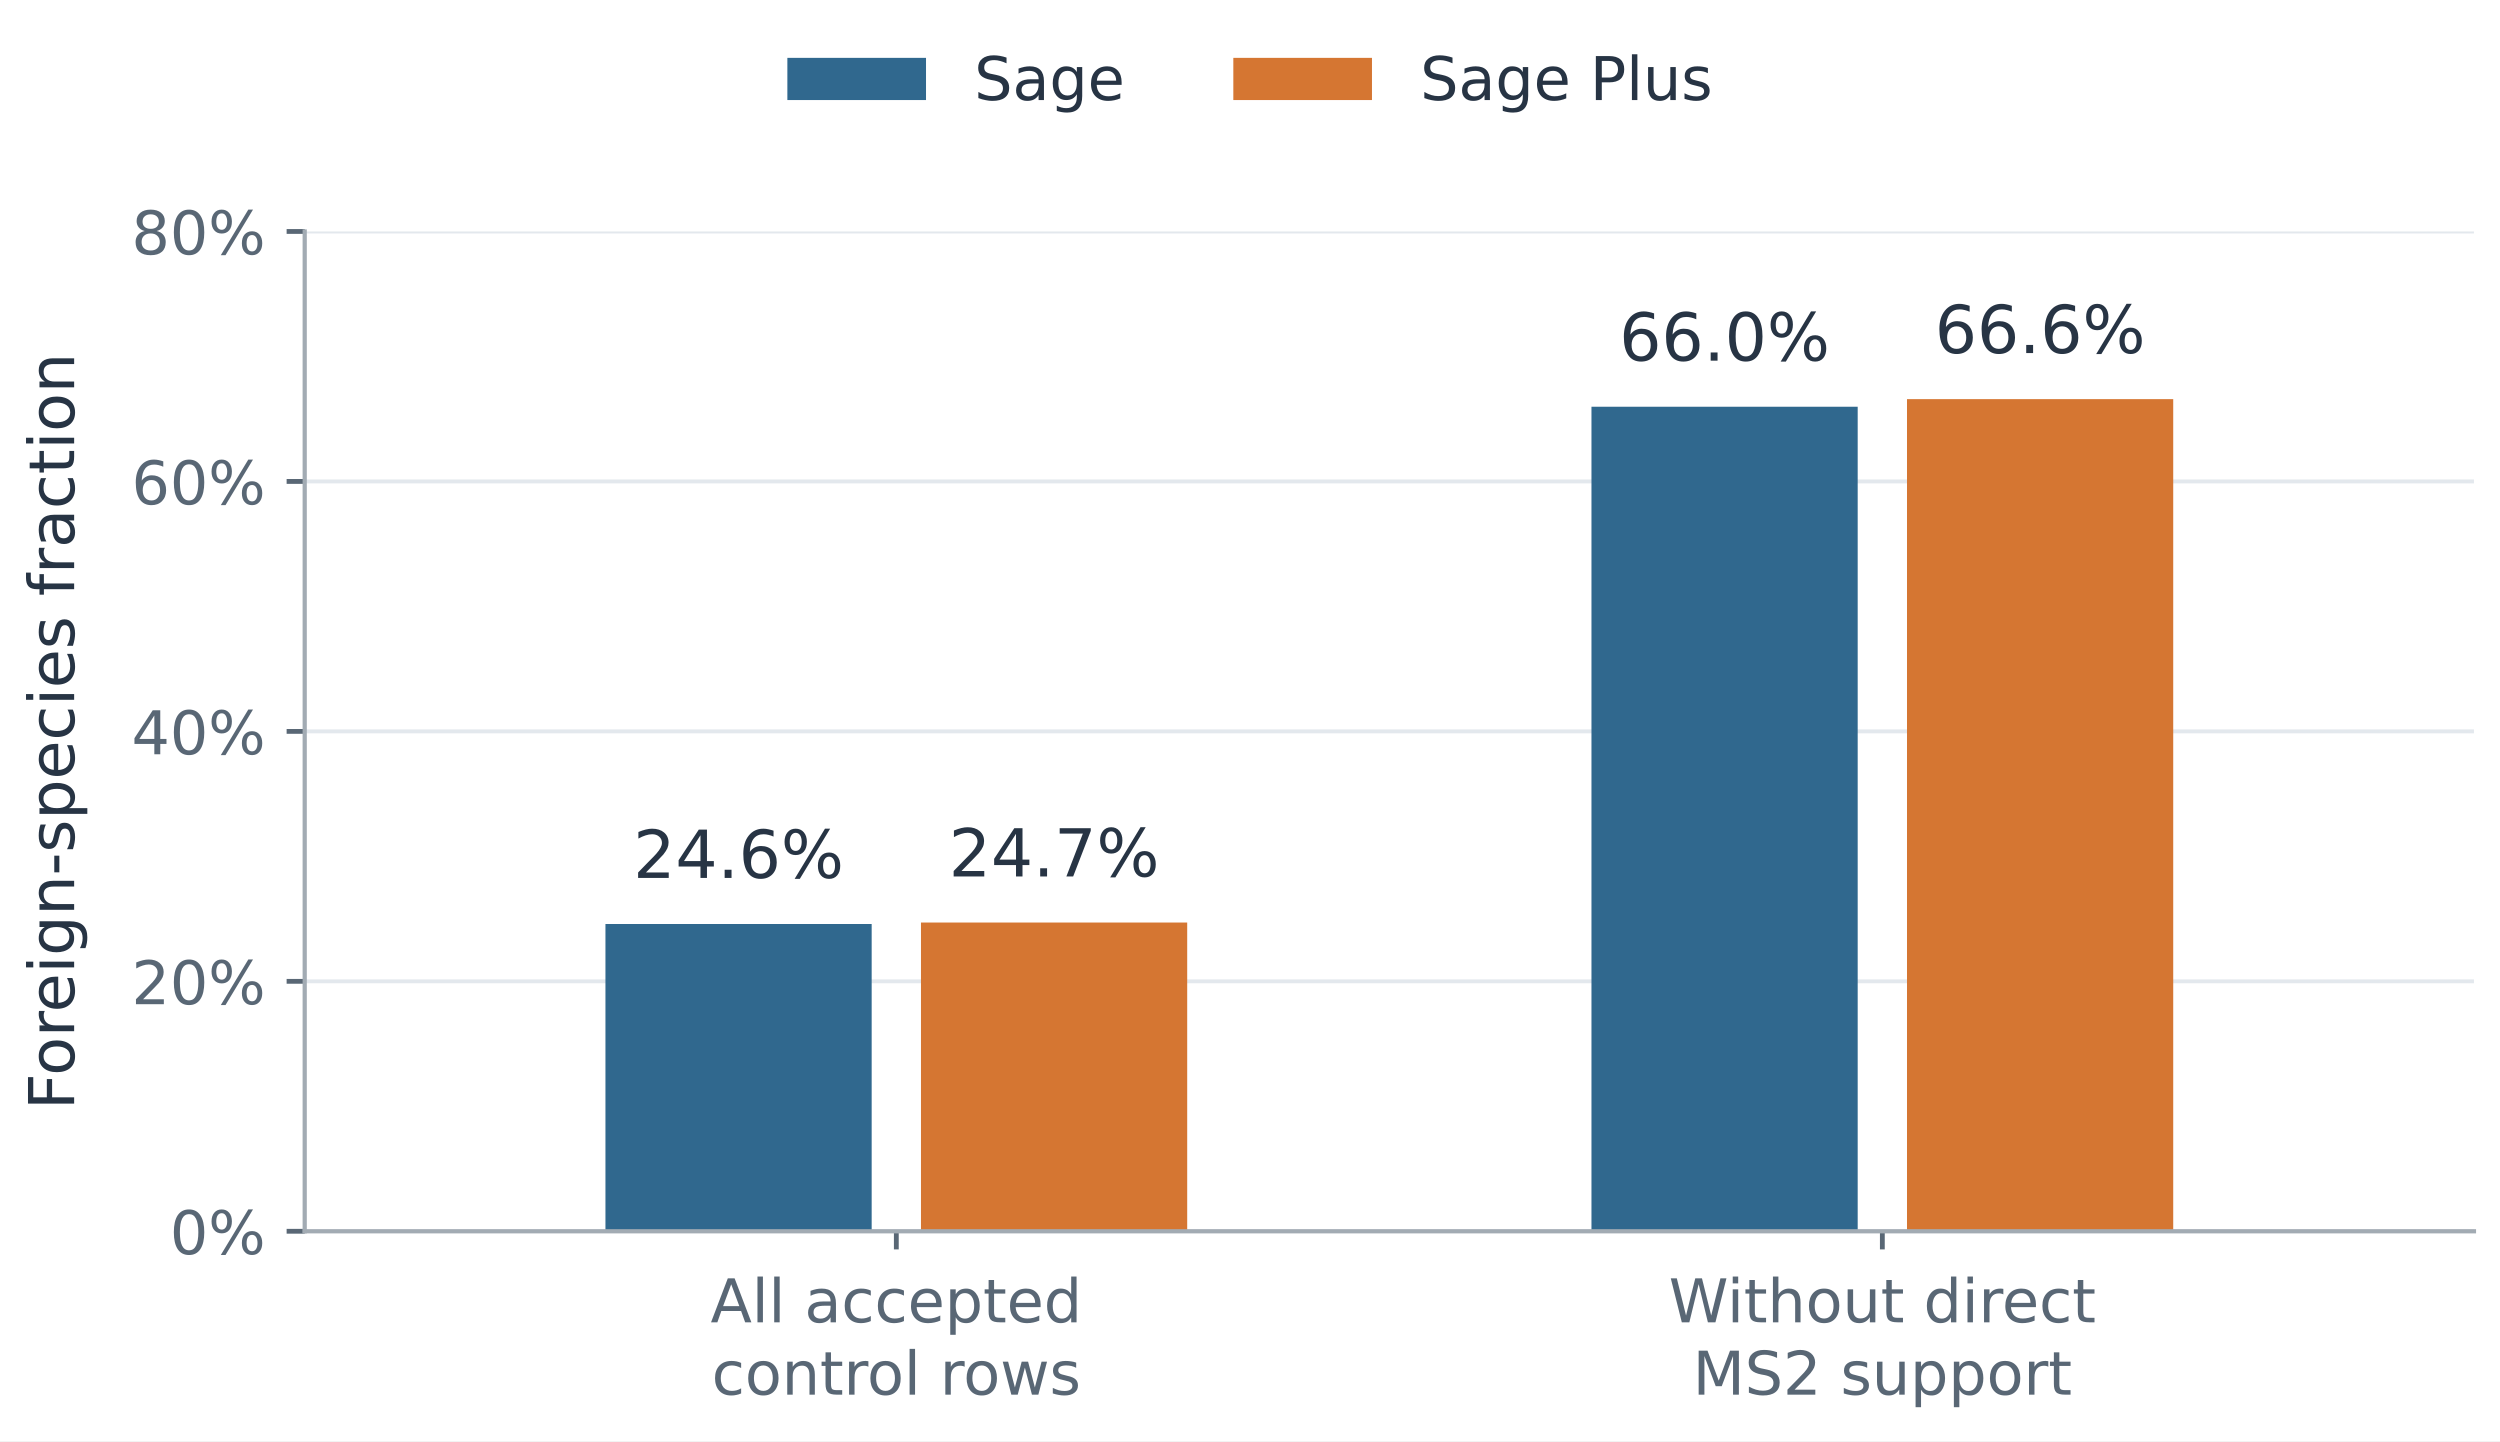
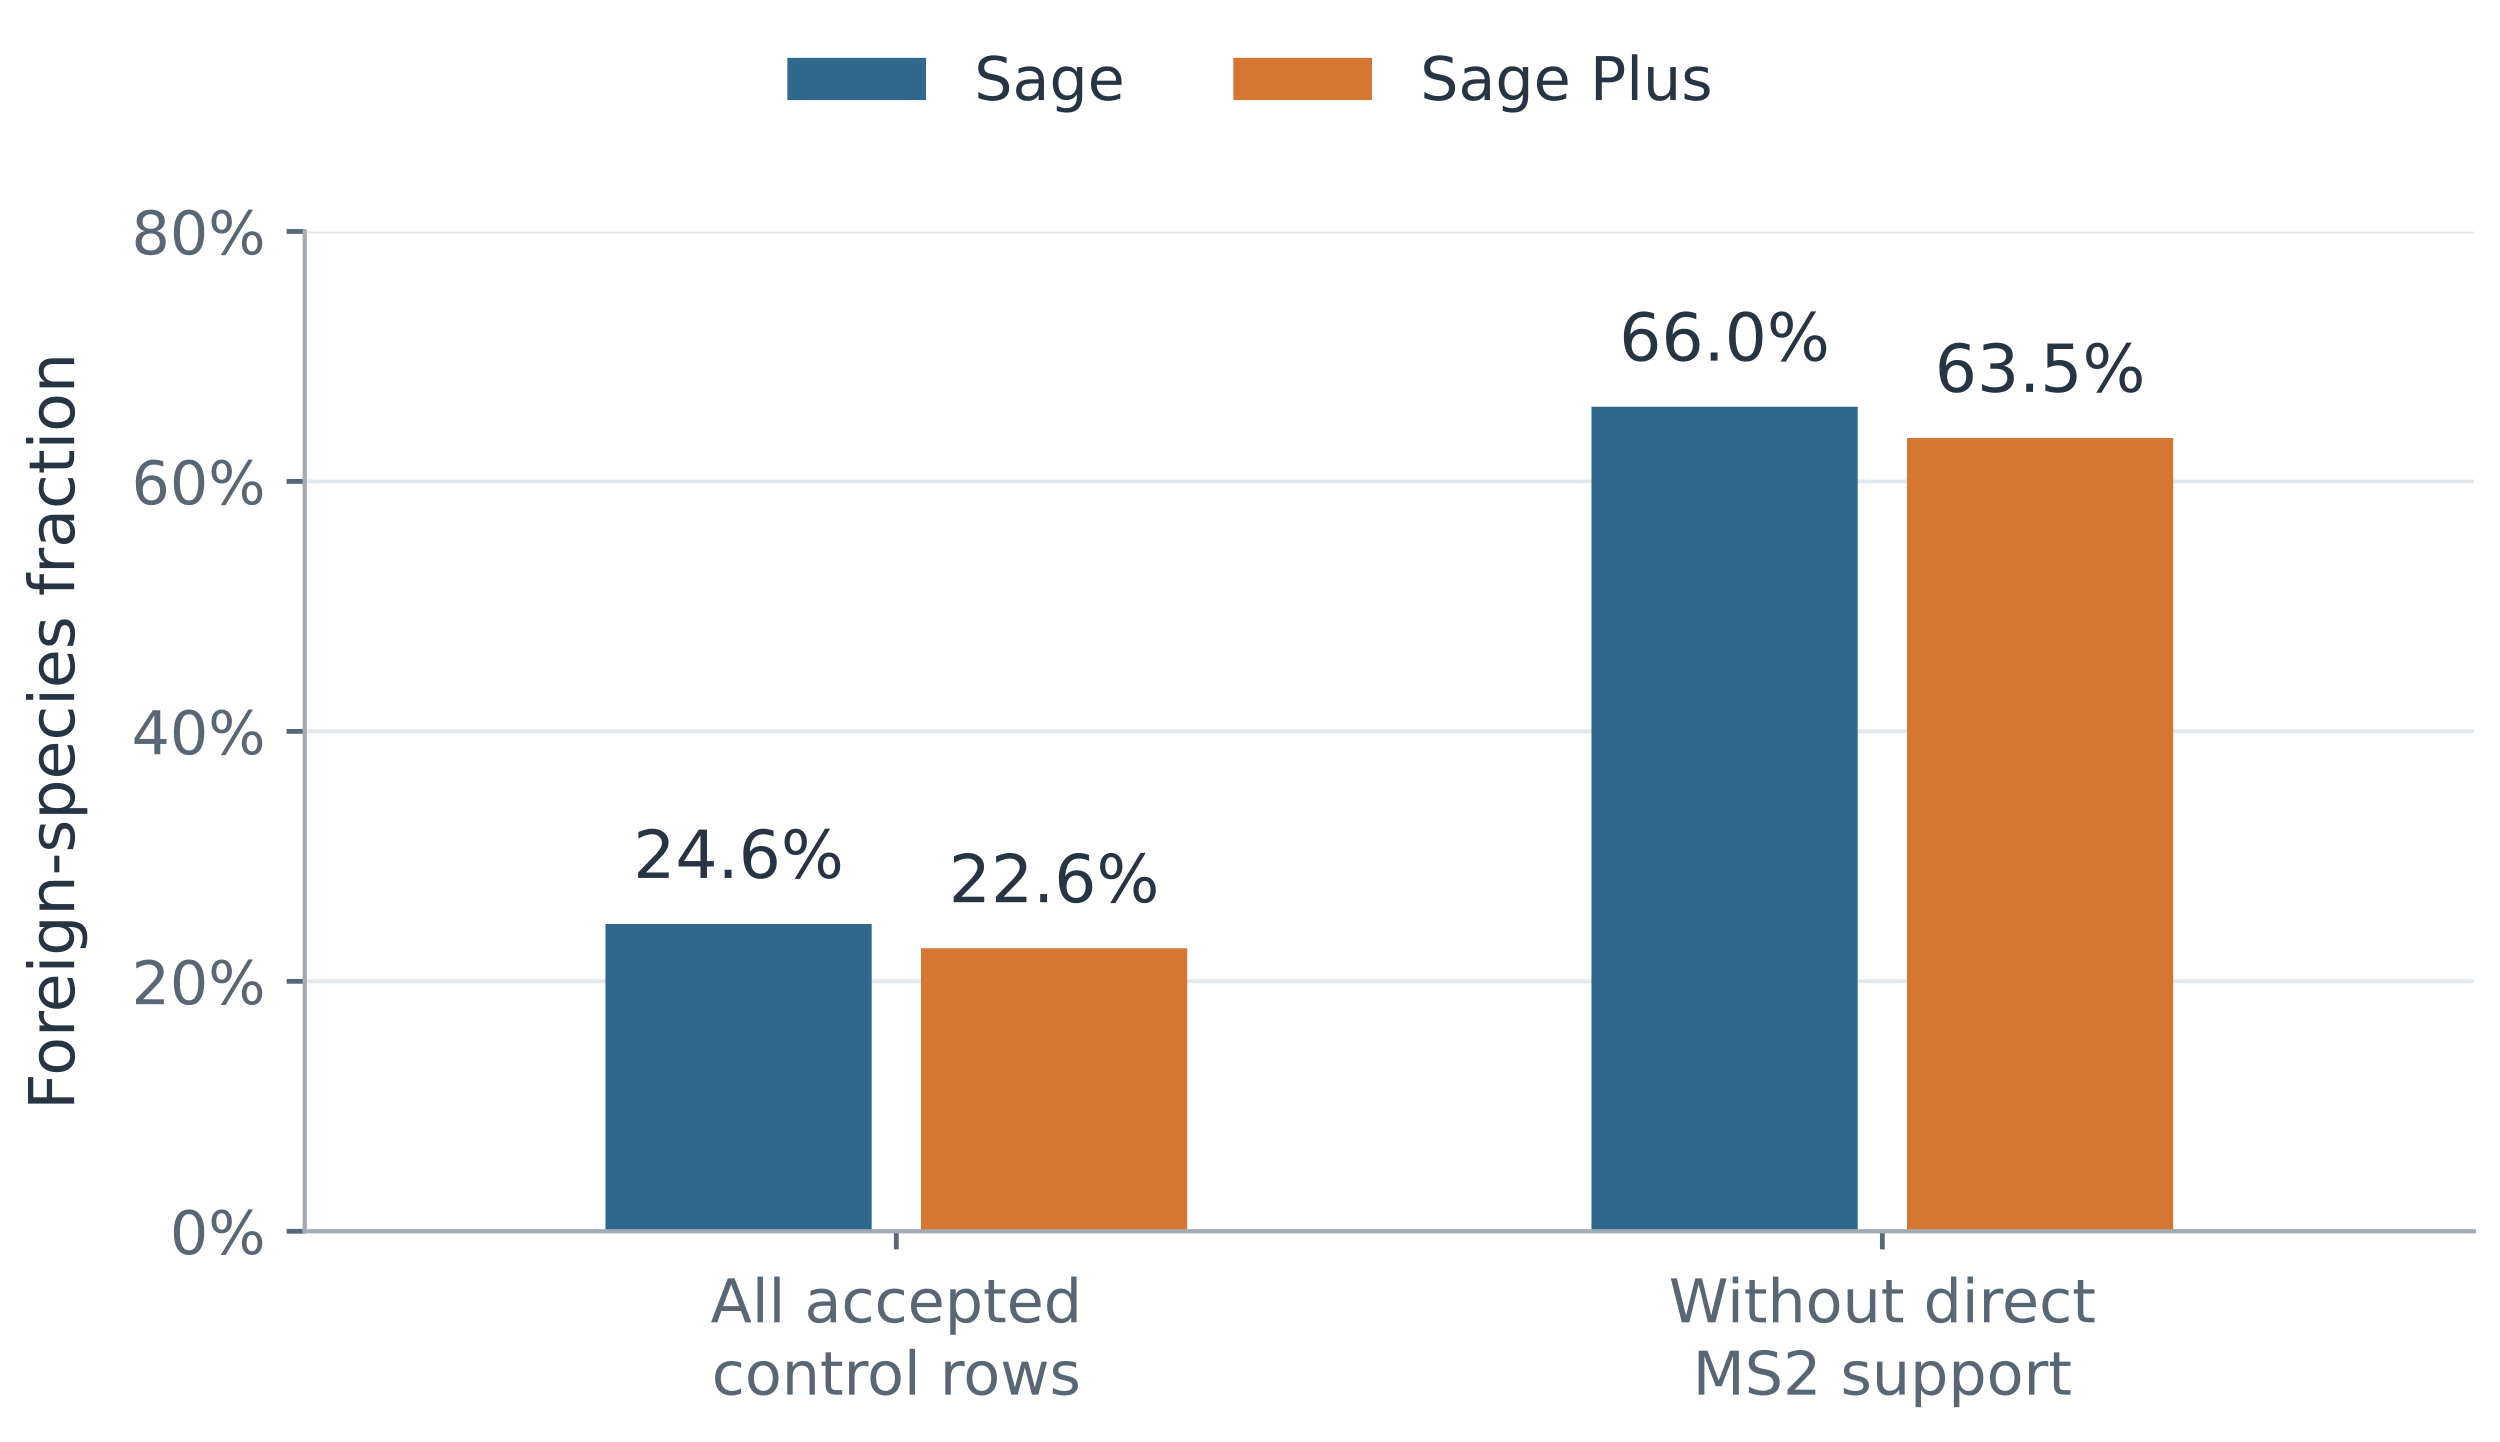
<svg xmlns="http://www.w3.org/2000/svg" xmlns:xlink="http://www.w3.org/1999/xlink" width="414.72pt" height="239.08pt" viewBox="0 0 414.72 239.08" version="1.1">
  <defs>
    <style type="text/css">*{stroke-linejoin: round; stroke-linecap: butt}</style>
  </defs>
  <g id="figure_1">
    <g id="patch_1">
      <path d="M 0 239.08  L 414.72 239.08  L 414.72 0  L 0 0  z " style="fill: #ffffff" />
    </g>
    <g id="axes_1">
      <g id="patch_2">
        <path d="M 50.547 204.255  L 410.4 204.255  L 410.4 38.4  L 50.547 38.4  z " style="fill: #ffffff" />
      </g>
      <g id="matplotlib.axis_1">
        <g id="xtick_1">
          <g id="line2d_1">
            <defs>
              <path id="ma67647b1fe" d="M 0 0  L 0 3  " style="stroke: #596775; stroke-width: 0.8" />
            </defs>
            <g>
              <use xlink:href="#ma67647b1fe" x="148.689" y="204.255" style="fill: #596775; stroke: #596775; stroke-width: 0.8" />
            </g>
          </g>
          <g id="text_1">
            <text style="font-size: 10px; font-family: 'DejaVu Sans'; fill: #596775" transform="translate(117.8773 219.3539)">All accepted</text>
            <text style="font-size: 10px; font-family: 'DejaVu Sans'; fill: #596775" transform="translate(118.0703 231.3567)">control rows</text>
          </g>
        </g>
        <g id="xtick_2">
          <g id="line2d_2">
            <g>
              <use xlink:href="#ma67647b1fe" x="312.258" y="204.255" style="fill: #596775; stroke: #596775; stroke-width: 0.8" />
            </g>
          </g>
          <g id="text_2">
            <text style="font-size: 10px; font-family: 'DejaVu Sans'; fill: #596775" transform="translate(276.8349 219.3539)">Without direct</text>
            <text style="font-size: 10px; font-family: 'DejaVu Sans'; fill: #596775" transform="translate(280.8029 231.3559)">MS2 support</text>
          </g>
        </g>
      </g>
      <g id="matplotlib.axis_2">
        <g id="ytick_1">
          <g id="line2d_3">
            <path d="M 50.547 204.255  L 410.4 204.255  " clip-path="url(#p9bd4c22aed)" style="fill: none; stroke: #e3e8ed; stroke-width: 0.65; stroke-linecap: square" />
          </g>
          <g id="line2d_4">
            <defs>
              <path id="m07b1a6ea65" d="M 0 0  L -3 0  " style="stroke: #596775; stroke-width: 0.8" />
            </defs>
            <g>
              <use xlink:href="#m07b1a6ea65" x="50.547" y="204.255" style="fill: #596775; stroke: #596775; stroke-width: 0.8" />
            </g>
          </g>
          <g id="text_3">
            <text style="font-size: 10px; font-family: 'DejaVu Sans'; text-anchor: end; fill: #596775" x="44.047" y="208.053" transform="rotate(-0 44.04738 208.0534)">0%</text>
          </g>
        </g>
        <g id="ytick_2">
          <g id="line2d_5">
            <path d="M 50.547 162.791  L 410.4 162.791  " clip-path="url(#p9bd4c22aed)" style="fill: none; stroke: #e3e8ed; stroke-width: 0.65; stroke-linecap: square" />
          </g>
          <g id="line2d_6">
            <g>
              <use xlink:href="#m07b1a6ea65" x="50.547" y="162.791" style="fill: #596775; stroke: #596775; stroke-width: 0.8" />
            </g>
          </g>
          <g id="text_4">
            <text style="font-size: 10px; font-family: 'DejaVu Sans'; text-anchor: end; fill: #596775" x="44.047" y="166.59" transform="rotate(-0 44.04738 166.5896)">20%</text>
          </g>
        </g>
        <g id="ytick_3">
          <g id="line2d_7">
            <path d="M 50.547 121.327  L 410.4 121.327  " clip-path="url(#p9bd4c22aed)" style="fill: none; stroke: #e3e8ed; stroke-width: 0.65; stroke-linecap: square" />
          </g>
          <g id="line2d_8">
            <g>
              <use xlink:href="#m07b1a6ea65" x="50.547" y="121.327" style="fill: #596775; stroke: #596775; stroke-width: 0.8" />
            </g>
          </g>
          <g id="text_5">
            <text style="font-size: 10px; font-family: 'DejaVu Sans'; text-anchor: end; fill: #596775" x="44.047" y="125.126" transform="rotate(-0 44.04738 125.1259)">40%</text>
          </g>
        </g>
        <g id="ytick_4">
          <g id="line2d_9">
            <path d="M 50.547 79.863  L 410.4 79.863  " clip-path="url(#p9bd4c22aed)" style="fill: none; stroke: #e3e8ed; stroke-width: 0.65; stroke-linecap: square" />
          </g>
          <g id="line2d_10">
            <g>
              <use xlink:href="#m07b1a6ea65" x="50.547" y="79.863" style="fill: #596775; stroke: #596775; stroke-width: 0.8" />
            </g>
          </g>
          <g id="text_6">
            <text style="font-size: 10px; font-family: 'DejaVu Sans'; text-anchor: end; fill: #596775" x="44.047" y="83.662" transform="rotate(-0 44.04738 83.66217)">60%</text>
          </g>
        </g>
        <g id="ytick_5">
          <g id="line2d_11">
            <path d="M 50.547 38.4  L 410.4 38.4  " clip-path="url(#p9bd4c22aed)" style="fill: none; stroke: #e3e8ed; stroke-width: 0.65; stroke-linecap: square" />
          </g>
          <g id="line2d_12">
            <g>
              <use xlink:href="#m07b1a6ea65" x="50.547" y="38.4" style="fill: #596775; stroke: #596775; stroke-width: 0.8" />
            </g>
          </g>
          <g id="text_7">
            <text style="font-size: 10px; font-family: 'DejaVu Sans'; text-anchor: end; fill: #596775" x="44.047" y="42.198" transform="rotate(-0 44.04738 42.19844)">80%</text>
          </g>
        </g>
        <g id="text_8">
          <text style="font-size: 10.5px; font-family: 'DejaVu Sans'; text-anchor: middle; fill: #273444" x="12.298" y="121.327" transform="rotate(-90 12.29836 121.3271)">Foreign-species fraction</text>
        </g>
      </g>
      <g id="patch_3">
        <path d="M 100.436 204.255  L 144.6 204.255  L 144.6 153.284  L 100.436 153.284  z " clip-path="url(#p9bd4c22aed)" style="fill: #30688e" />
      </g>
      <g id="patch_4">
        <path d="M 264.005 204.255  L 308.169 204.255  L 308.169 67.473  L 264.005 67.473  z " clip-path="url(#p9bd4c22aed)" style="fill: #30688e" />
      </g>
      <g id="patch_5">
-         <path d="M 152.778 204.255  L 196.942 204.255  L 196.942 153.042  L 152.778 153.042  z " clip-path="url(#p9bd4c22aed)" style="fill: #d57632" />
+         <path d="M 152.778 204.255  L 196.942 204.255  L 196.942 157.307  L 152.778 157.307  z " clip-path="url(#p9bd4c22aed)" style="fill: #d57632" />
      </g>
      <g id="patch_6">
-         <path d="M 316.348 204.255  L 360.511 204.255  L 360.511 66.216  L 316.348 66.216  z " clip-path="url(#p9bd4c22aed)" style="fill: #d57632" />
+         <path d="M 316.348 204.255  L 360.511 204.255  L 360.511 72.65  L 316.348 72.65  z " clip-path="url(#p9bd4c22aed)" style="fill: #d57632" />
      </g>
      <g id="patch_7">
        <path d="M 50.547 204.255  L 50.547 38.4  " style="fill: none; stroke: #a2abb3; stroke-width: 0.7; stroke-linejoin: miter; stroke-linecap: square" />
      </g>
      <g id="patch_8">
        <path d="M 50.547 204.255  L 410.4 204.255  " style="fill: none; stroke: #a2abb3; stroke-width: 0.7; stroke-linejoin: miter; stroke-linecap: square" />
      </g>
      <g id="text_9">
        <text style="font-size: 11px; font-family: 'DejaVu Sans'; text-anchor: middle; fill: #273444" x="122.518" y="145.641" transform="rotate(-0 122.5179 145.6411)">24.6%</text>
      </g>
      <g id="text_10">
        <text style="font-size: 11px; font-family: 'DejaVu Sans'; text-anchor: middle; fill: #273444" x="286.087" y="59.83" transform="rotate(-0 286.0873 59.8301)">66.0%</text>
      </g>
      <g id="text_11">
-         <text style="font-size: 11px; font-family: 'DejaVu Sans'; text-anchor: middle; fill: #273444" x="174.86" y="145.399" transform="rotate(-0 174.8601 145.3993)">24.7%</text>
+         <text style="font-size: 11px; font-family: 'DejaVu Sans'; text-anchor: middle; fill: #273444" x="174.86" y="149.665" transform="rotate(-0 174.8601 149.6647)">22.6%</text>
      </g>
      <g id="text_12">
-         <text style="font-size: 11px; font-family: 'DejaVu Sans'; text-anchor: middle; fill: #273444" x="338.429" y="58.573" transform="rotate(-0 338.4295 58.57297)">66.6%</text>
+         <text style="font-size: 11px; font-family: 'DejaVu Sans'; text-anchor: middle; fill: #273444" x="338.429" y="65.007" transform="rotate(-0 338.4295 65.00709)">63.5%</text>
      </g>
    </g>
    <g id="legend_1">
      <g id="patch_9">
        <path d="M 130.615 16.598  L 153.615 16.598  L 153.615 9.598  L 130.615 9.598  z " style="fill: #30688e" />
      </g>
      <g id="text_13">
        <text style="font-size: 10px; font-family: 'DejaVu Sans'; text-anchor: start; fill: #273444" x="161.615" y="16.598" transform="rotate(-0 161.6155 16.59844)">Sage</text>
      </g>
      <g id="patch_10">
        <path d="M 204.594 16.598  L 227.594 16.598  L 227.594 9.598  L 204.594 9.598  z " style="fill: #d57632" />
      </g>
      <g id="text_14">
        <text style="font-size: 10px; font-family: 'DejaVu Sans'; text-anchor: start; fill: #273444" x="235.594" y="16.598" transform="rotate(-0 235.5936 16.59844)">Sage Plus</text>
      </g>
    </g>
  </g>
  <defs>
    <clipPath id="p9bd4c22aed">
      <rect x="50.547" y="38.4" width="359.853" height="165.855" />
    </clipPath>
  </defs>
</svg>
